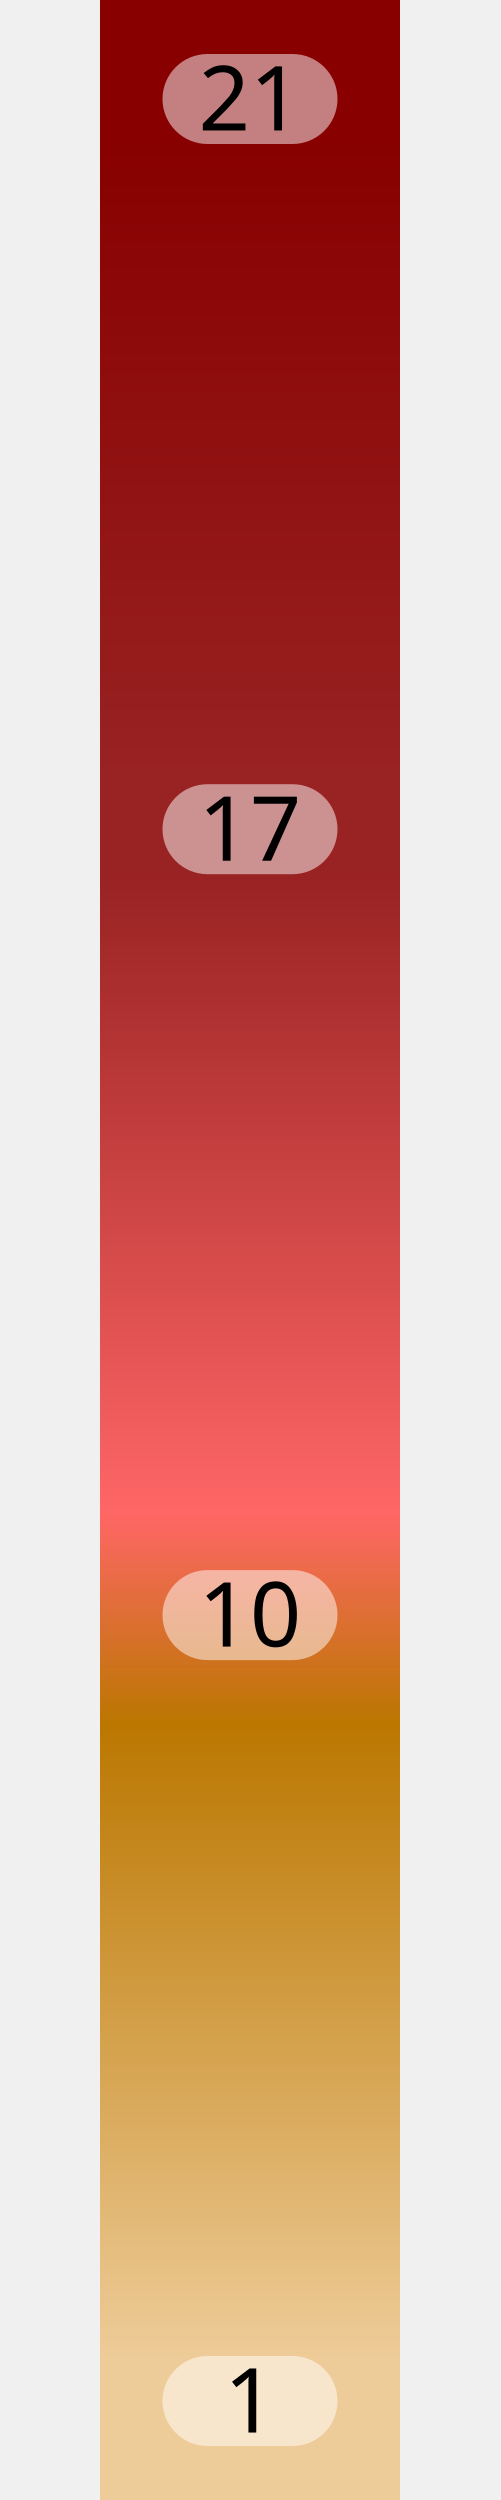
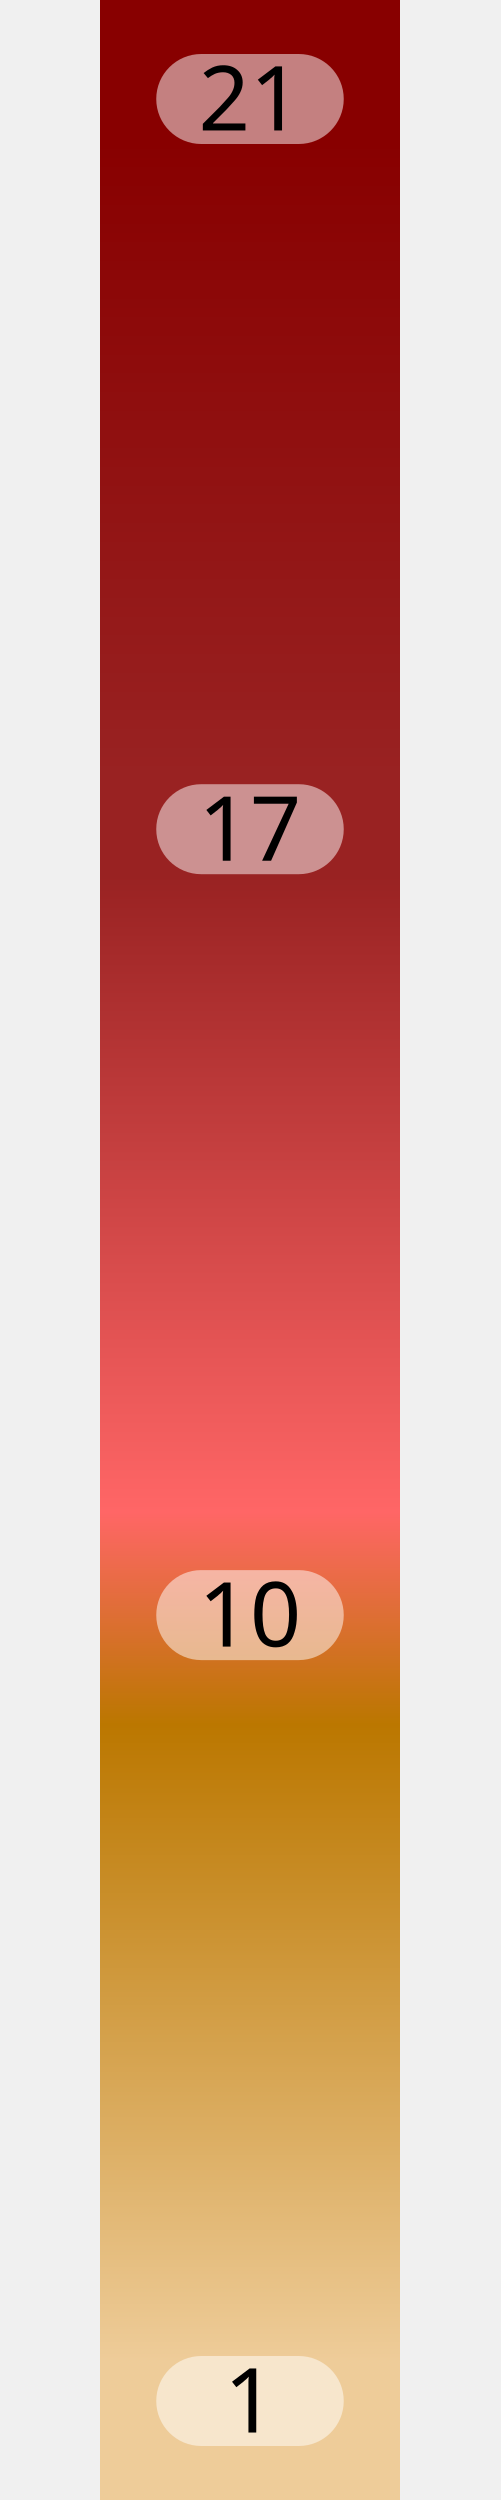
<svg xmlns="http://www.w3.org/2000/svg" width="60" height="300" viewBox="0 0 12 100">
  <defs>
    <linearGradient id="legend-gradient-72ad1" x1="0" x2="0" y1="0" y2="1">
      <stop offset="1.98%" stop-color="#880000" />
      <stop offset="5.94%" stop-color="#880000" />
      <stop offset="5.94%" stop-color="#880000" />
      <stop offset="31.188%" stop-color="#992222" />
      <stop offset="31.188%" stop-color="#992222" />
      <stop offset="35.148%" stop-color="#992222" />
      <stop offset="35.148%" stop-color="#992222" />
      <stop offset="60.396%" stop-color="#ff6666" />
      <stop offset="60.396%" stop-color="#ff6666" />
      <stop offset="68.812%" stop-color="#bb7700" />
      <stop offset="68.812%" stop-color="#bb7700" />
      <stop offset="94.06%" stop-color="#eecc99" />
      <stop offset="94.06%" stop-color="#eecc99" />
      <stop offset="98.02%" stop-color="#eecc99" />
    </linearGradient>
  </defs>
  <rect x="0" y="0" width="12" height="100" fill="url(#legend-gradient-72ad1)" />
-   <rect fill="white" fill-opacity="0.5" x="2.5" y="2.16" width="7" height="3.6" rx="1.8" ry="1.8" />
+   <rect fill="white" fill-opacity="0.5" x="2.25" y="2.16" width="7.5" height="3.6" rx="1.8" ry="1.8" />
  <text x="6" y="3.96" dy="0.35em" font-family="sans-serif" font-size="3.6" style="text-anchor: middle">21</text>
-   <rect fill="white" fill-opacity="0.5" x="2.5" y="31.368" width="7" height="3.6" rx="1.8" ry="1.8" />
+   <rect fill="white" fill-opacity="0.5" x="2.25" y="31.368" width="7.5" height="3.6" rx="1.8" ry="1.8" />
  <text x="6" y="33.168" dy="0.35em" font-family="sans-serif" font-size="3.6" style="text-anchor: middle">17</text>
-   <rect fill="white" fill-opacity="0.5" x="2.5" y="62.804" width="7" height="3.6" rx="1.8" ry="1.8" />
+   <rect fill="white" fill-opacity="0.5" x="2.25" y="62.804" width="7.5" height="3.6" rx="1.8" ry="1.8" />
  <text x="6" y="64.604" dy="0.35em" font-family="sans-serif" font-size="3.6" style="text-anchor: middle">10</text>
-   <rect fill="white" fill-opacity="0.5" x="2.5" y="94.24" width="7" height="3.6" rx="1.8" ry="1.8" />
+   <rect fill="white" fill-opacity="0.5" x="2.25" y="94.24" width="7.5" height="3.6" rx="1.8" ry="1.8" />
  <text x="6" y="96.04" dy="0.35em" font-family="sans-serif" font-size="3.6" style="text-anchor: middle">1</text>
</svg>
